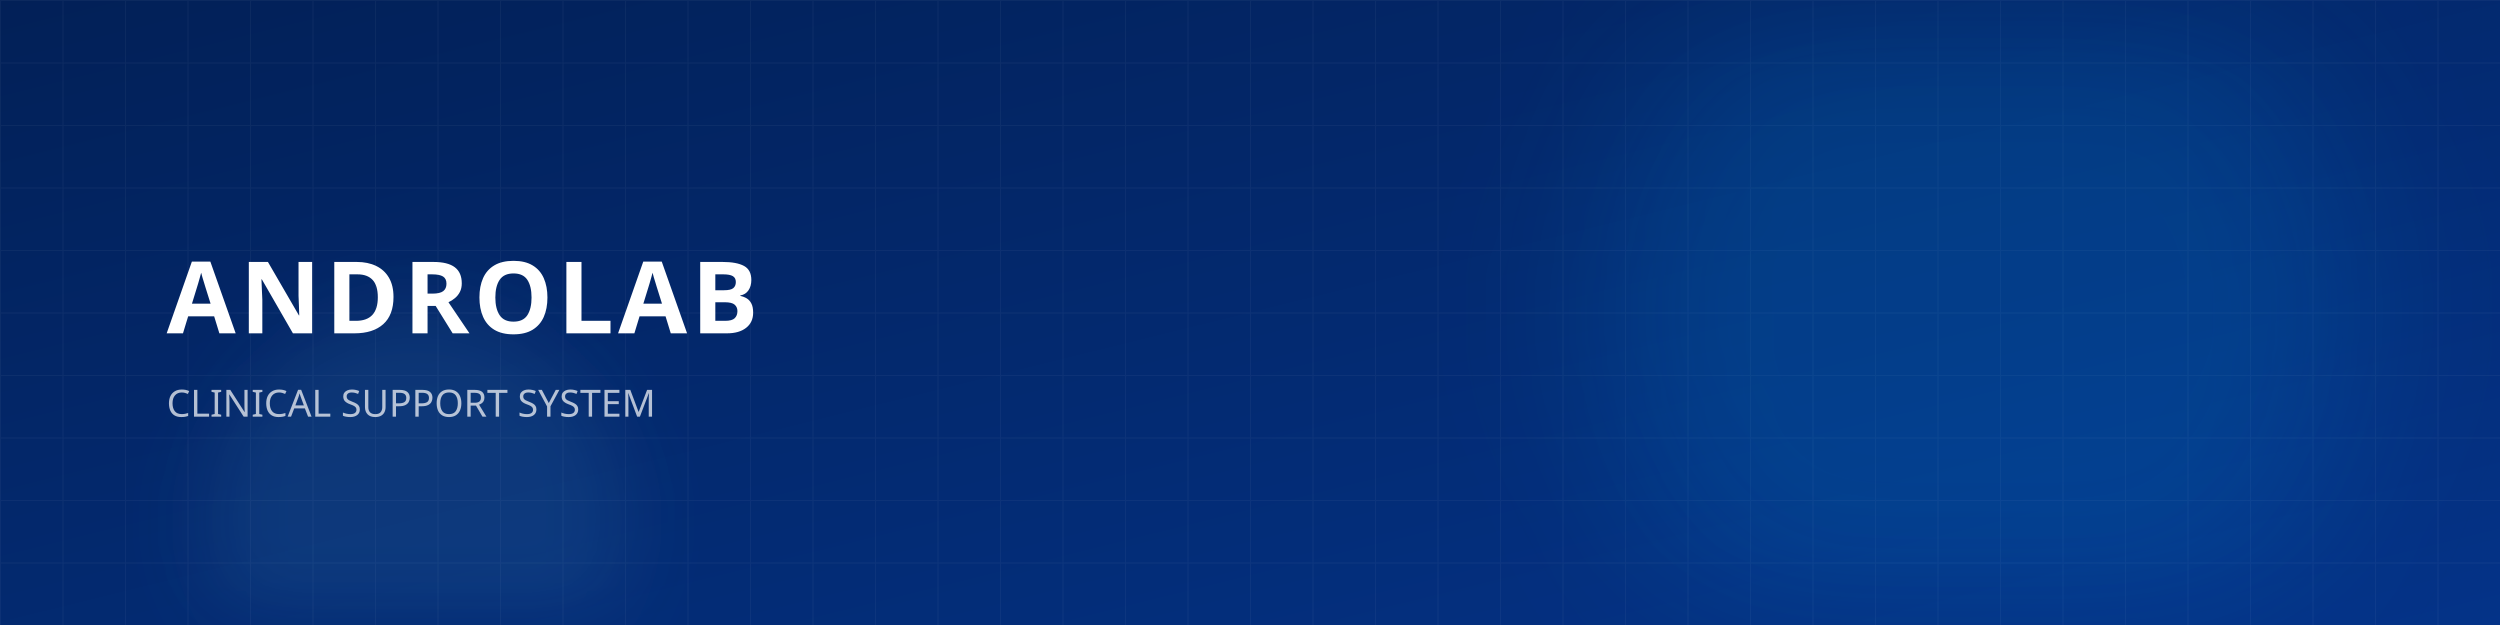
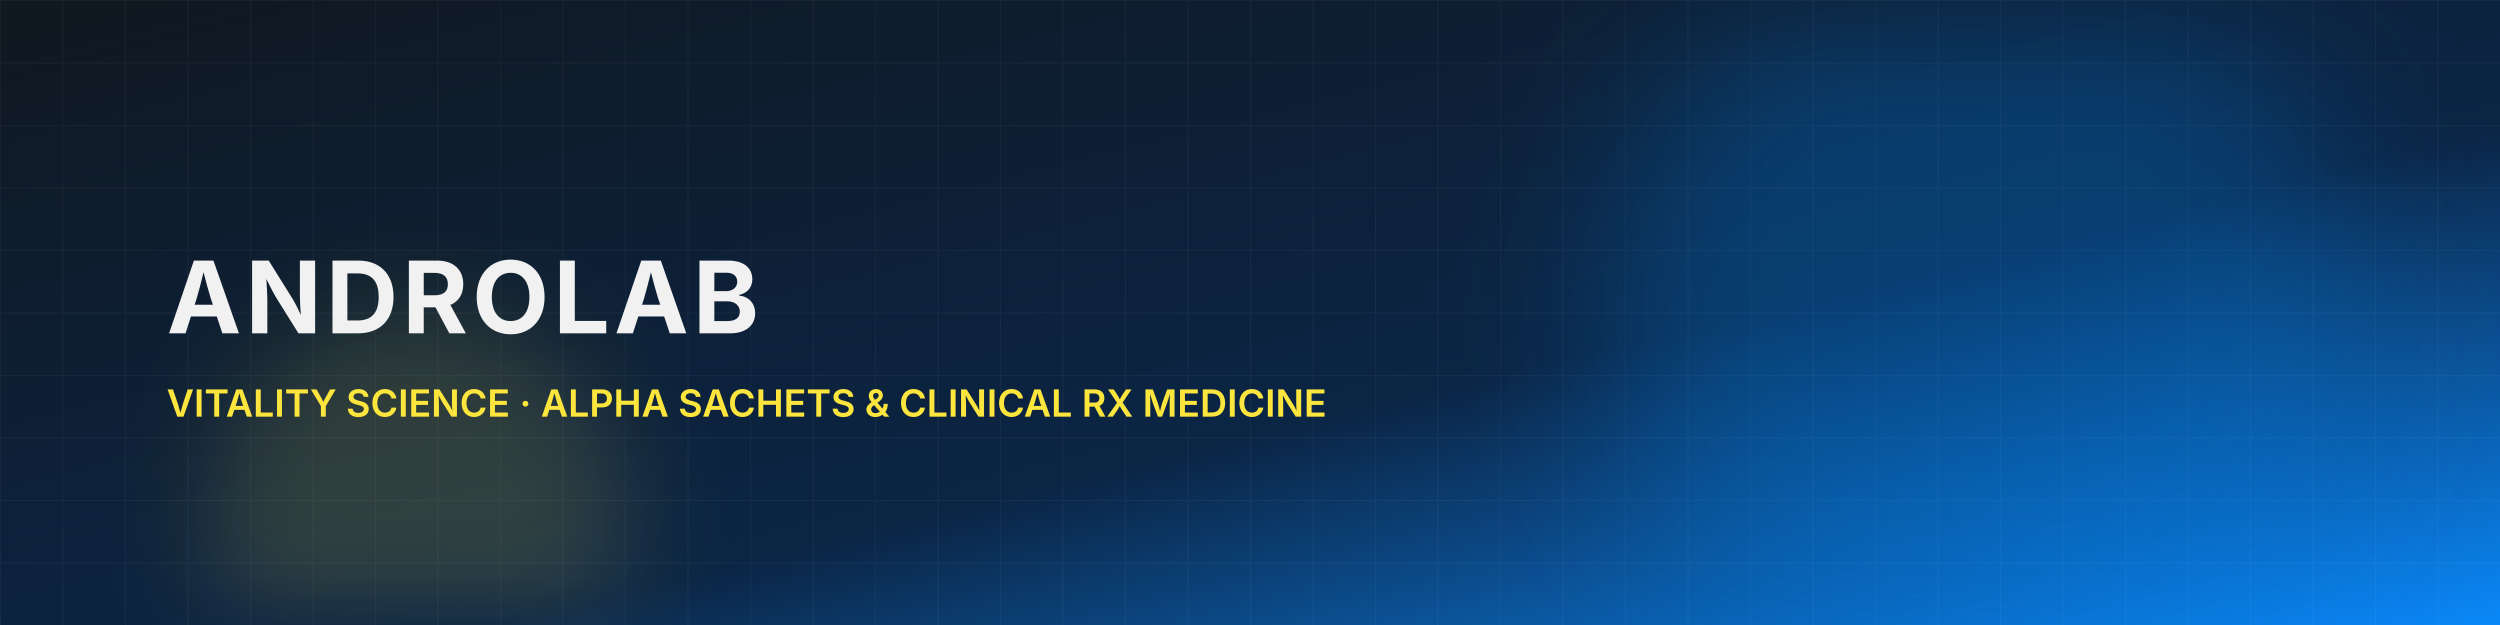
<svg xmlns="http://www.w3.org/2000/svg" viewBox="0 0 1200 300" width="100%" height="100%">
  <defs>
    <linearGradient id="grad" x1="0%" y1="0%" x2="100%" y2="100%">
-       <stop offset="0%" style="stop-color:#022057;stop-opacity:1" />
-       <stop offset="100%" style="stop-color:#043388;stop-opacity:1" />
+       <stop offset="0%" style="stop-color:#101820;stop-opacity:1" />
+       <stop offset="60%" style="stop-color:#0B2545;stop-opacity:1" />
+       <stop offset="100%" style="stop-color:#0A89FA;stop-opacity:1" />
    </linearGradient>
    <pattern id="grid" width="30" height="30" patternUnits="userSpaceOnUse">
      <path d="M 30 0 L 0 0 0 30" fill="none" stroke="rgba(255, 255, 255, 0.04)" stroke-width="1" />
    </pattern>
  </defs>
  <rect width="1200" height="300" fill="url(#grad)" />
  <rect width="1200" height="300" fill="url(#grid)" />
-   <circle cx="950" cy="150" r="180" fill="rgba(33, 161, 247, 0.15)" filter="blur(40px)" />
-   <circle cx="200" cy="250" r="100" fill="rgba(109, 198, 236, 0.1)" filter="blur(20px)" />
-   <text x="80" y="160" fill="#ffffff" font-family="'Poppins', sans-serif" font-weight="bold" font-size="48px" letter-spacing="2">ANDROLAB</text>
-   <text x="80" y="200" fill="rgba(255, 255, 255, 0.7)" font-family="'Poppins', sans-serif" font-size="18px">CLINICAL SUPPORT SYSTEM</text>
+   <circle cx="950" cy="150" r="180" fill="rgba(10, 137, 250, 0.25)" filter="blur(40px)" />
+   <circle cx="200" cy="250" r="100" fill="rgba(252, 229, 61, 0.15)" filter="blur(25px)" />
+   <text x="80" y="160" fill="#F1F1F1" font-family="'Segoe UI Variable', 'Inter', 'Poppins', sans-serif" font-weight="bold" font-size="48px" letter-spacing="2">ANDROLAB</text>
+   <text x="80" y="200" fill="#FCE53D" font-family="'Segoe UI Variable', 'Inter', 'Poppins', sans-serif" font-size="18px" font-weight="600">VITALITY SCIENCE · ALPHA SACHETS &amp; CLINICAL RX MEDICINE</text>
</svg>
